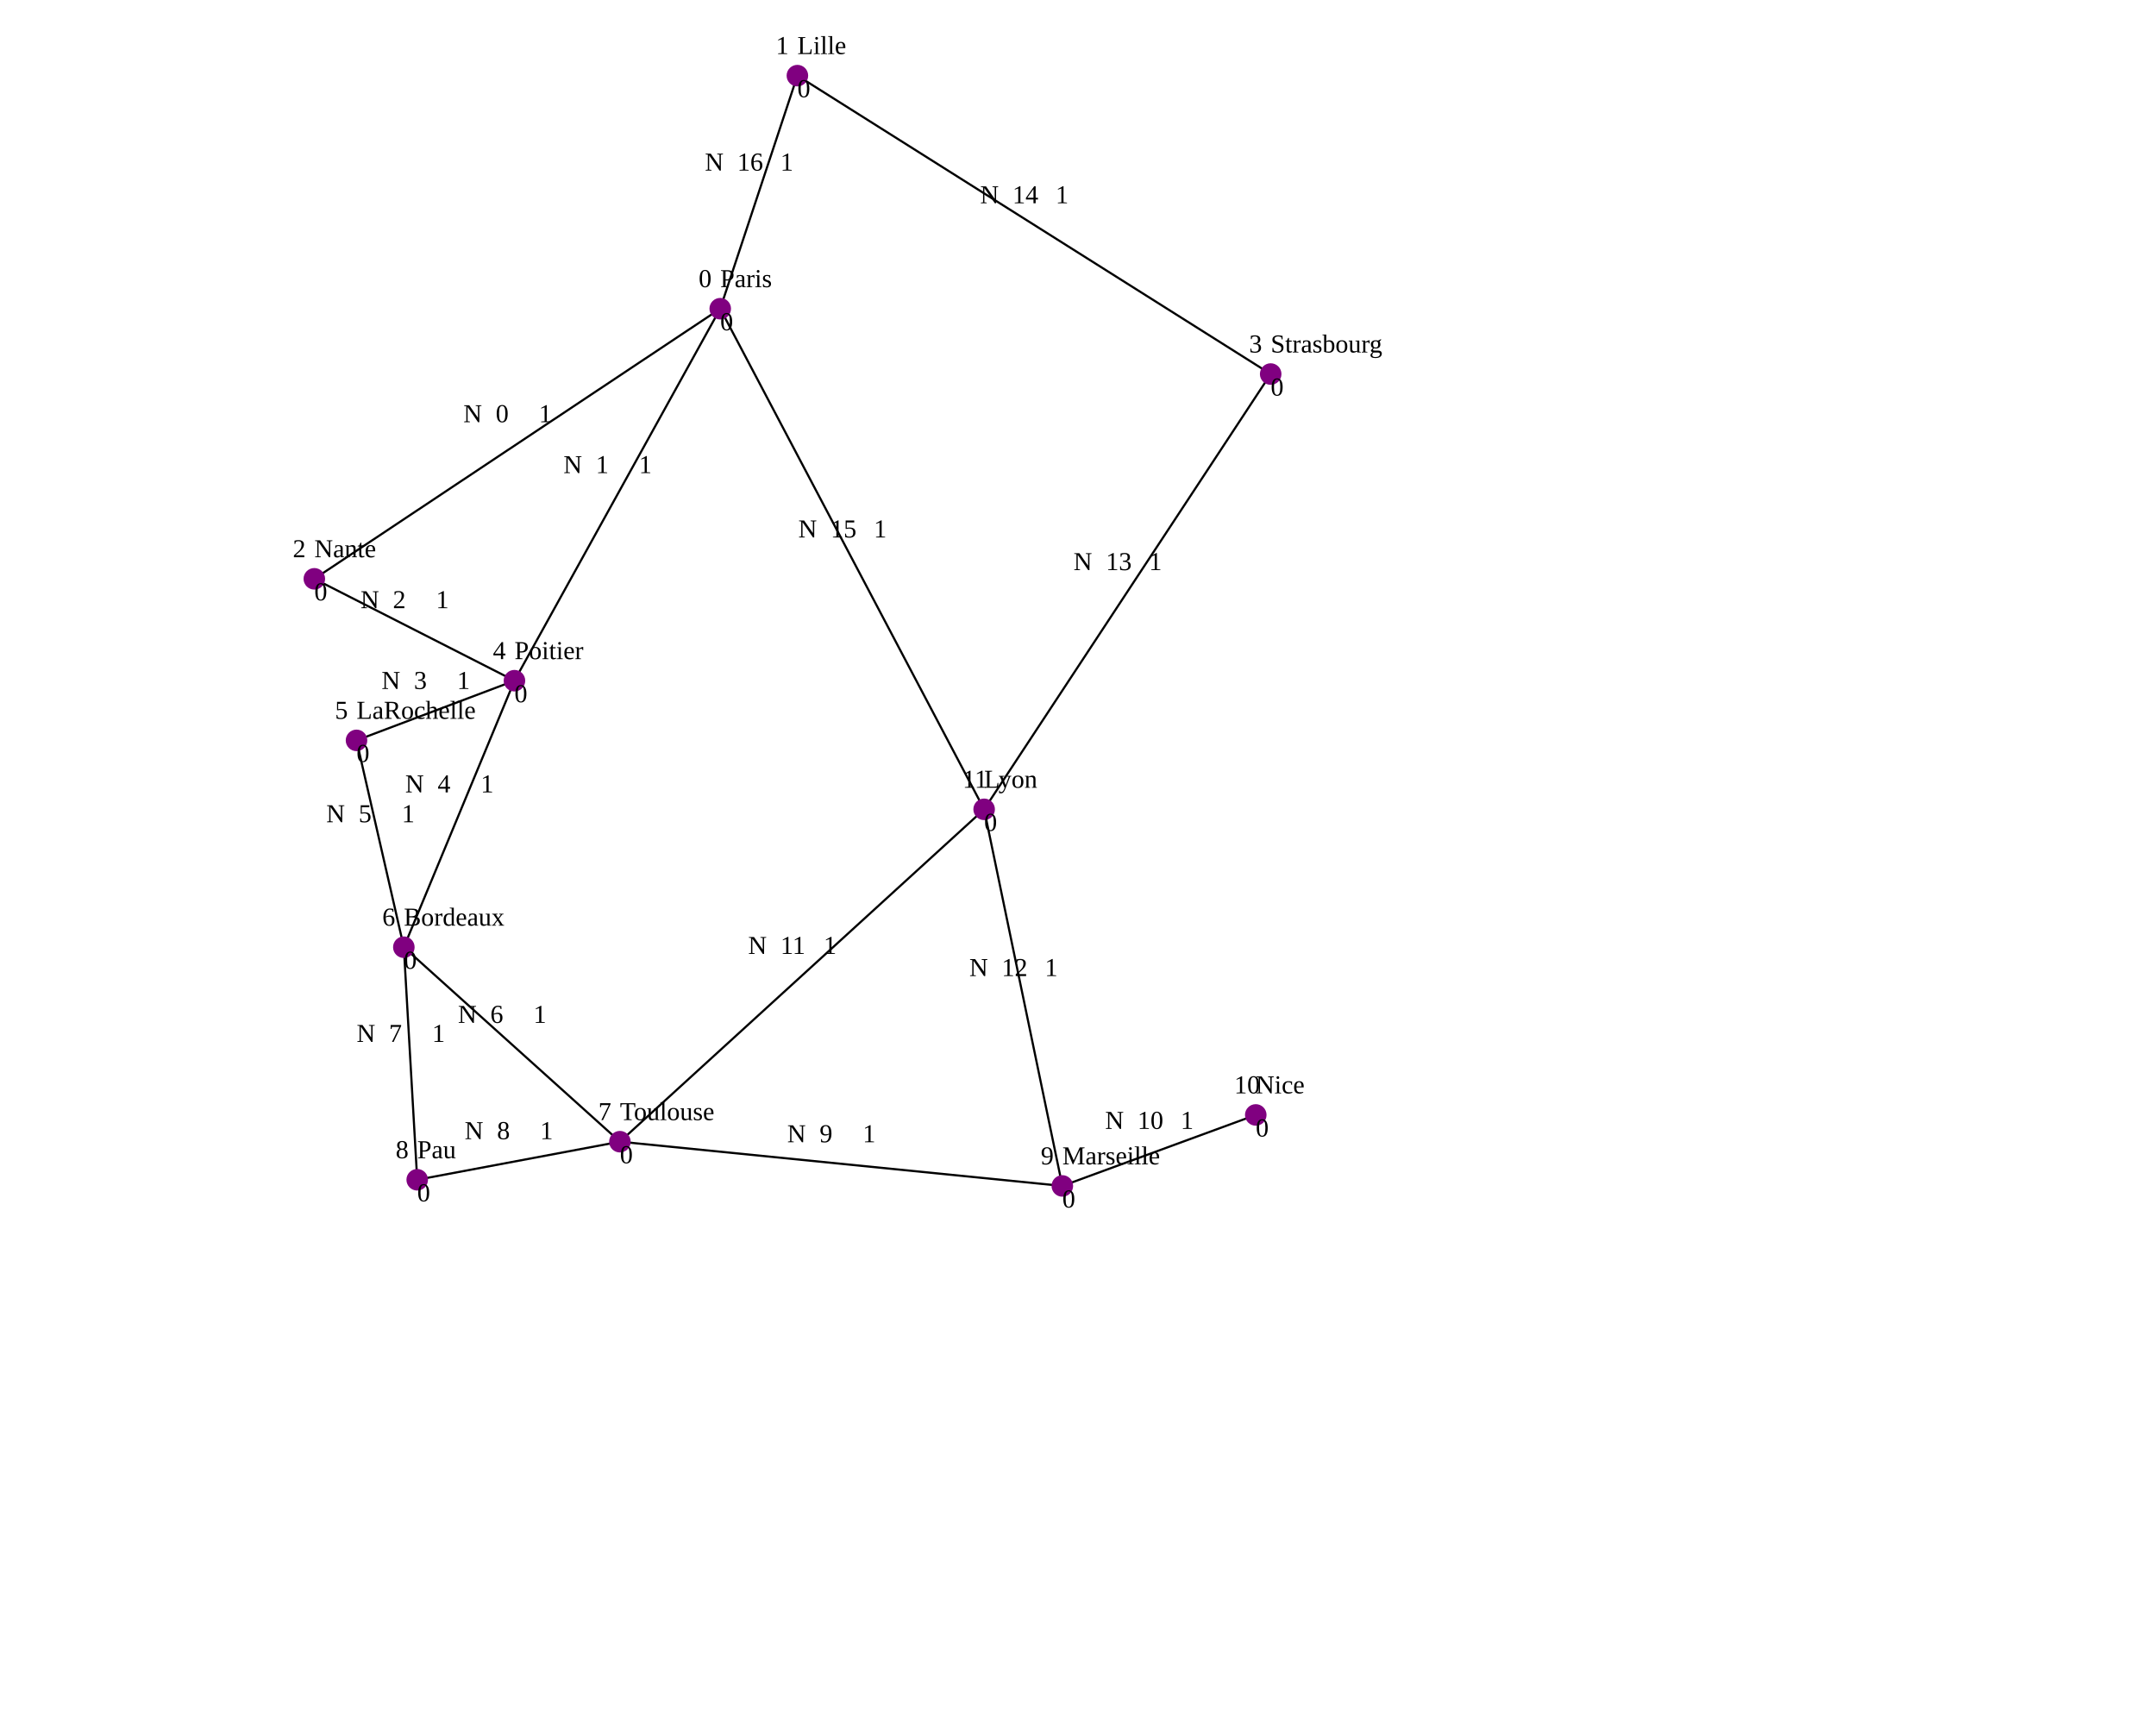
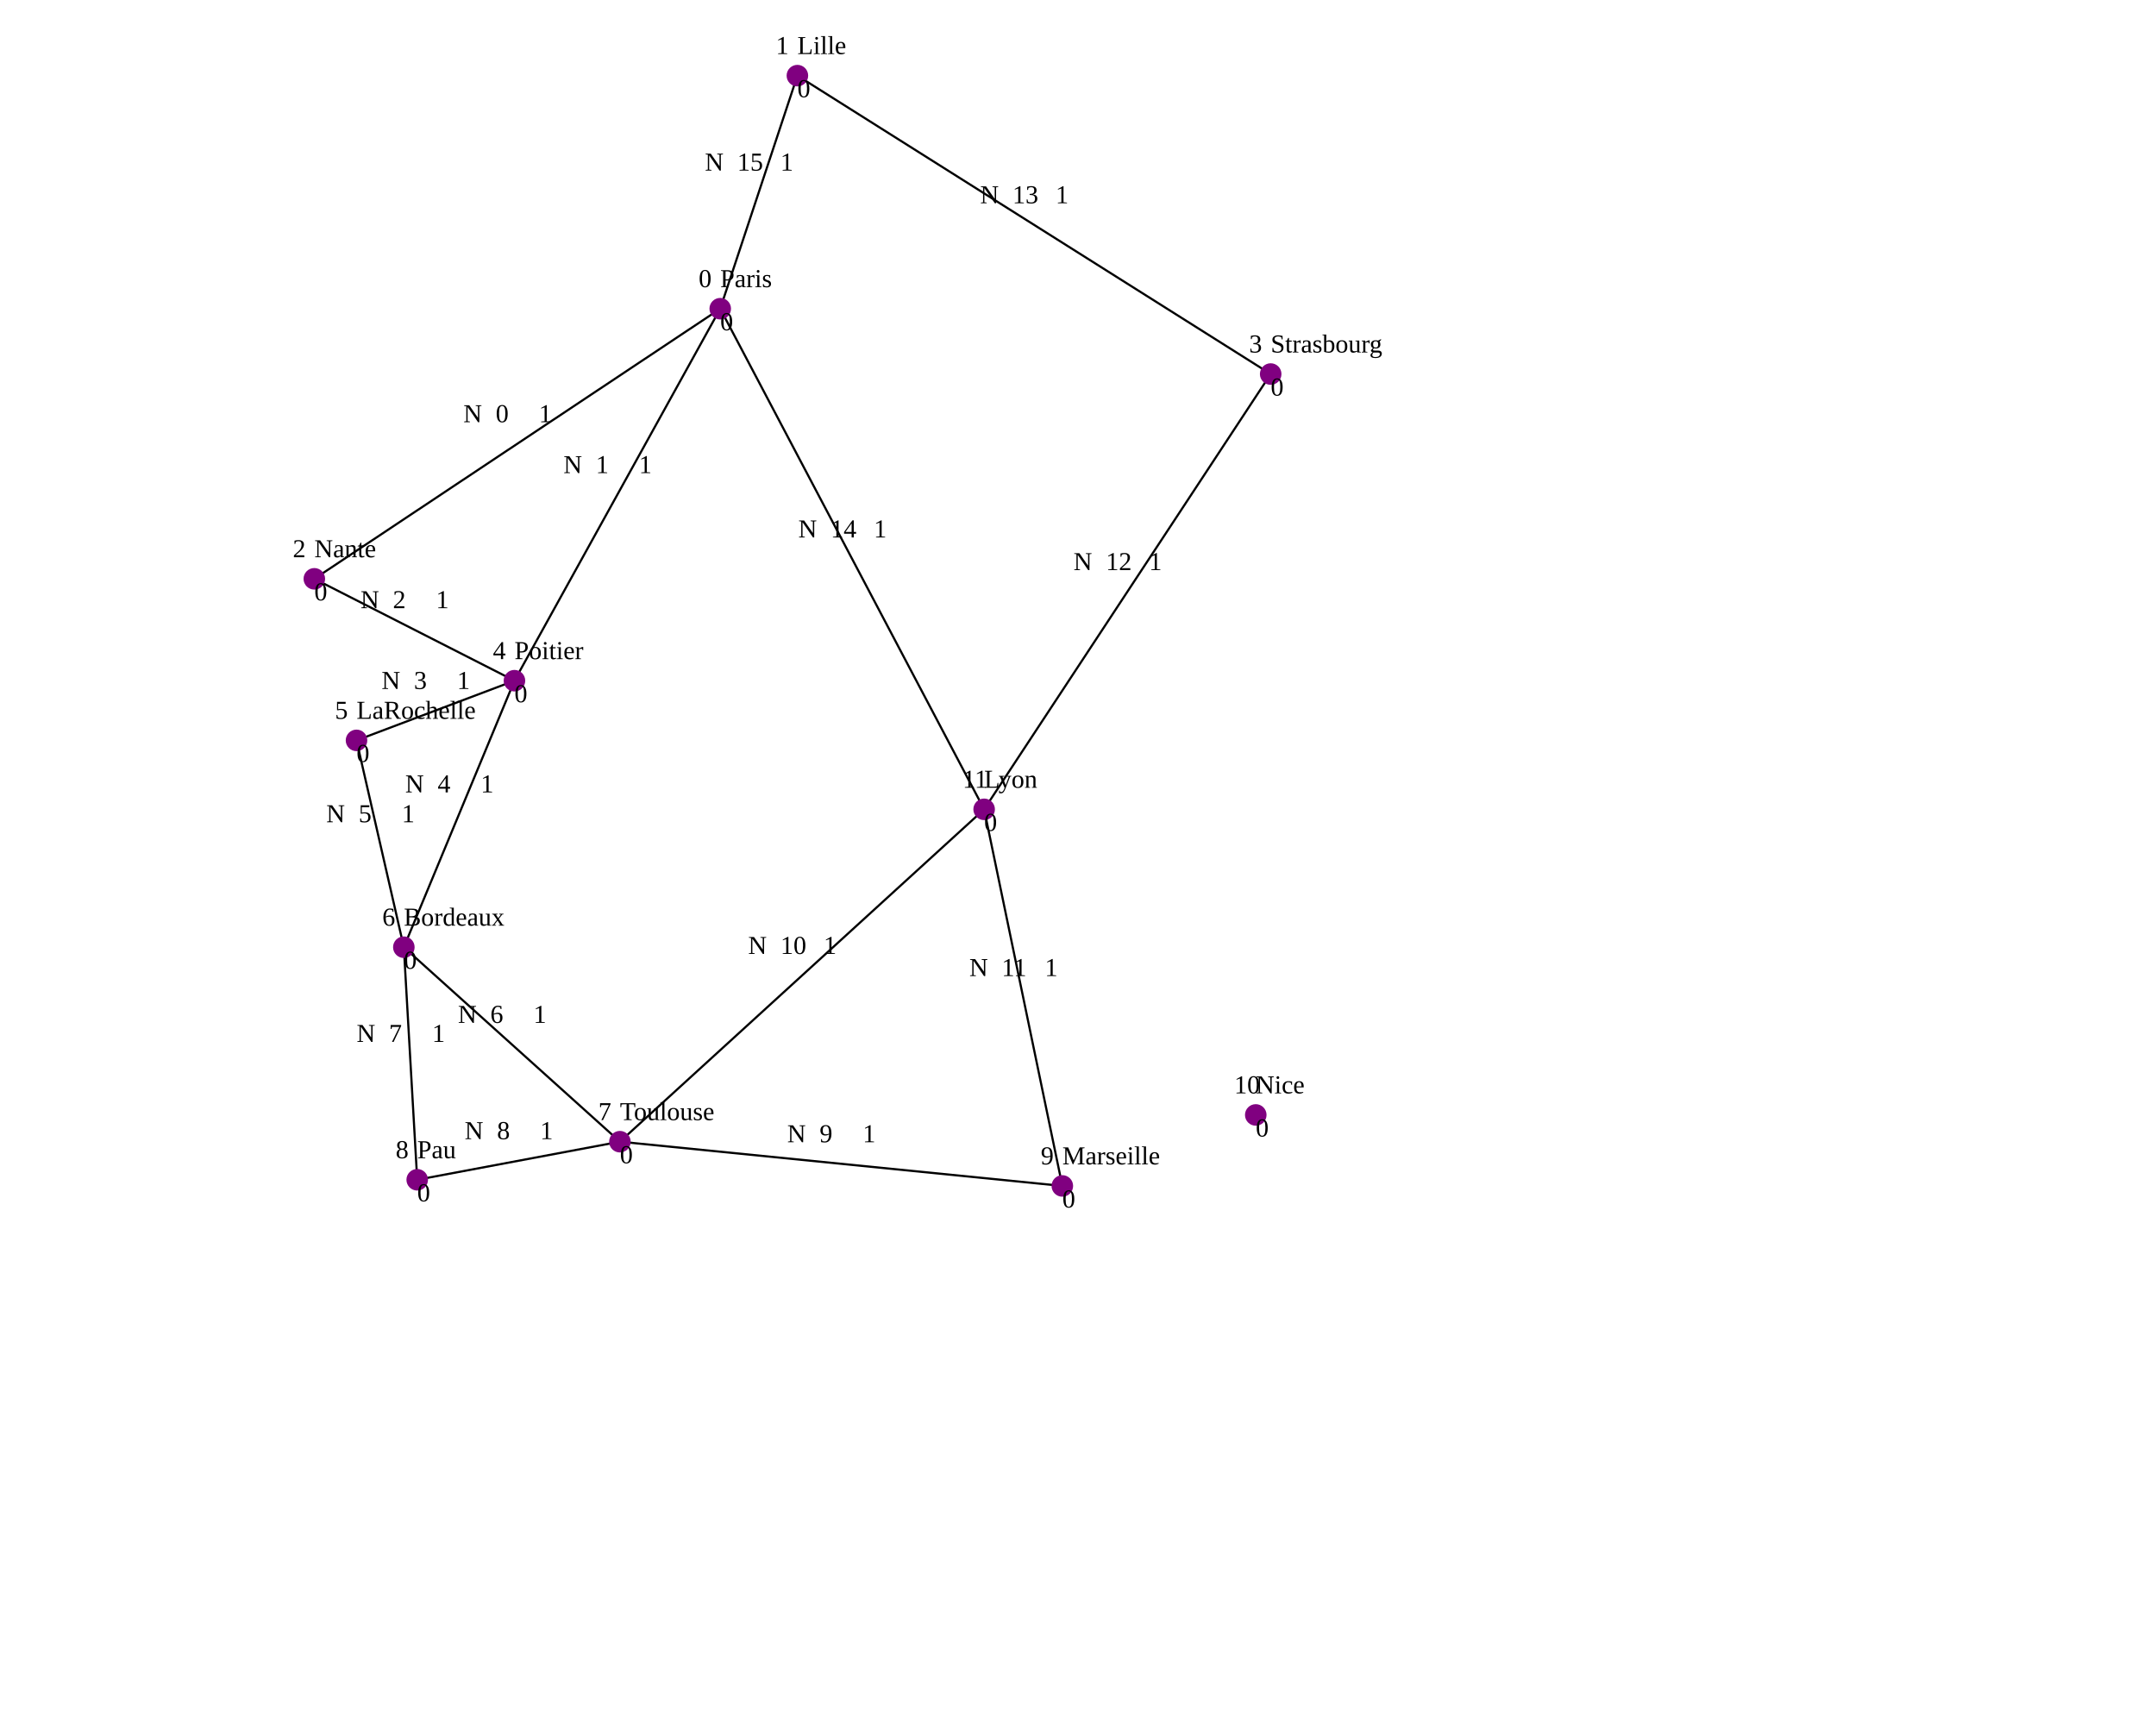
<svg xmlns="http://www.w3.org/2000/svg" version="1.1" width="1000" height="800">
  <line x1="334.056" y1="143.167" x2="145.792" y2="268.438" stroke="black" />
  <text x="214.924" y="195.803" fill="black">N</text>
  <text x="229.924" y="195.803" fill="black">0</text>
  <text x="249.924" y="195.803" fill="black">1</text>
  <line x1="334.056" y1="143.167" x2="238.612" y2="315.683" stroke="black" />
  <text x="261.334" y="219.425" fill="black">N</text>
  <text x="276.334" y="219.425" fill="black">1</text>
  <text x="296.334" y="219.425" fill="black">1</text>
  <line x1="145.792" y1="268.438" x2="238.612" y2="315.683" stroke="black" />
  <text x="167.202" y="282.061" fill="black">N</text>
  <text x="182.202" y="282.061" fill="black">2</text>
  <text x="202.202" y="282.061" fill="black">1</text>
  <line x1="238.612" y1="315.683" x2="165.358" y2="343.362" stroke="black" />
  <text x="176.985" y="319.523" fill="black">N</text>
  <text x="191.985" y="319.523" fill="black">3</text>
  <text x="211.985" y="319.523" fill="black">1</text>
  <line x1="238.612" y1="315.683" x2="187.31" y2="439.284" stroke="black" />
  <text x="187.961" y="367.484" fill="black">N</text>
  <text x="202.961" y="367.484" fill="black">4</text>
  <text x="222.961" y="367.484" fill="black">1</text>
  <line x1="165.358" y1="343.362" x2="187.31" y2="439.284" stroke="black" />
  <text x="151.334" y="381.323" fill="black">N</text>
  <text x="166.334" y="381.323" fill="black">5</text>
  <text x="186.334" y="381.323" fill="black">1</text>
  <line x1="187.31" y1="439.284" x2="287.527" y2="529.479" stroke="black" />
  <text x="212.419" y="474.382" fill="black">N</text>
  <text x="227.419" y="474.382" fill="black">6</text>
  <text x="247.419" y="474.382" fill="black">1</text>
  <line x1="187.31" y1="439.284" x2="193.514" y2="547.137" stroke="black" />
  <text x="165.412" y="483.21" fill="black">N</text>
  <text x="180.412" y="483.21" fill="black">7</text>
  <text x="200.412" y="483.21" fill="black">1</text>
  <line x1="287.527" y1="529.479" x2="193.514" y2="547.137" stroke="black" />
  <text x="215.521" y="528.308" fill="black">N</text>
  <text x="230.521" y="528.308" fill="black">8</text>
  <text x="250.521" y="528.308" fill="black">1</text>
  <line x1="287.527" y1="529.479" x2="492.733" y2="550" stroke="black" />
  <text x="365.13" y="529.74" fill="black">N</text>
  <text x="380.13" y="529.74" fill="black">9</text>
  <text x="400.13" y="529.74" fill="black">1</text>
-   <line x1="492.733" y1="550" x2="582.451" y2="517.072" stroke="black" />
-   <text x="512.592" y="523.536" fill="black">N</text>
-   <text x="527.592" y="523.536" fill="black">10</text>
-   <text x="547.592" y="523.536" fill="black">1</text>
  <line x1="287.527" y1="529.479" x2="456.464" y2="375.336" stroke="black" />
  <text x="346.996" y="442.408" fill="black">N</text>
-   <text x="361.996" y="442.408" fill="black">11</text>
+   <text x="361.996" y="442.408" fill="black">10</text>
  <text x="381.996" y="442.408" fill="black">1</text>
  <line x1="492.733" y1="550" x2="456.464" y2="375.336" stroke="black" />
  <text x="449.599" y="452.668" fill="black">N</text>
-   <text x="464.599" y="452.668" fill="black">12</text>
+   <text x="464.599" y="452.668" fill="black">11</text>
  <text x="484.599" y="452.668" fill="black">1</text>
  <line x1="456.464" y1="375.336" x2="589.371" y2="173.471" stroke="black" />
  <text x="497.918" y="264.403" fill="black">N</text>
-   <text x="512.918" y="264.403" fill="black">13</text>
+   <text x="512.918" y="264.403" fill="black">12</text>
  <text x="532.918" y="264.403" fill="black">1</text>
  <line x1="589.371" y1="173.471" x2="369.848" y2="35.076" stroke="black" />
  <text x="454.61" y="94.273" fill="black">N</text>
-   <text x="469.61" y="94.273" fill="black">14</text>
+   <text x="469.61" y="94.273" fill="black">13</text>
  <text x="489.61" y="94.273" fill="black">1</text>
  <line x1="334.056" y1="143.167" x2="456.464" y2="375.336" stroke="black" />
  <text x="370.26" y="249.252" fill="black">N</text>
-   <text x="385.26" y="249.252" fill="black">15</text>
+   <text x="385.26" y="249.252" fill="black">14</text>
  <text x="405.26" y="249.252" fill="black">1</text>
  <line x1="334.056" y1="143.167" x2="369.848" y2="35.076" stroke="black" />
  <text x="326.952" y="79.121" fill="black">N</text>
-   <text x="341.952" y="79.121" fill="black">16</text>
+   <text x="341.952" y="79.121" fill="black">15</text>
  <text x="361.952" y="79.121" fill="black">1</text>
  <circle cx="334.056" cy="143.167" r="5" fill="purple" />
  <text x="334.056" y="133.167" fill="black">Paris</text>
  <text x="334.056" y="153.167" fill="black">0</text>
  <text x="324.056" y="133.167" fill="black">0</text>
  <circle cx="369.848" cy="35.076" r="5" fill="purple" />
  <text x="369.848" y="25.076" fill="black">Lille</text>
  <text x="369.848" y="45.076" fill="black">0</text>
  <text x="359.848" y="25.076" fill="black">1</text>
  <circle cx="145.792" cy="268.438" r="5" fill="purple" />
  <text x="145.792" y="258.438" fill="black">Nante</text>
  <text x="145.792" y="278.438" fill="black">0</text>
  <text x="135.792" y="258.438" fill="black">2</text>
  <circle cx="589.371" cy="173.471" r="5" fill="purple" />
  <text x="589.371" y="163.471" fill="black">Strasbourg</text>
  <text x="589.371" y="183.471" fill="black">0</text>
  <text x="579.371" y="163.471" fill="black">3</text>
  <circle cx="238.612" cy="315.683" r="5" fill="purple" />
  <text x="238.612" y="305.683" fill="black">Poitier</text>
  <text x="238.612" y="325.683" fill="black">0</text>
  <text x="228.612" y="305.683" fill="black">4</text>
  <circle cx="165.358" cy="343.362" r="5" fill="purple" />
  <text x="165.358" y="333.362" fill="black">LaRochelle</text>
  <text x="165.358" y="353.362" fill="black">0</text>
  <text x="155.358" y="333.362" fill="black">5</text>
  <circle cx="187.31" cy="439.284" r="5" fill="purple" />
  <text x="187.31" y="429.284" fill="black">Bordeaux</text>
  <text x="187.31" y="449.284" fill="black">0</text>
  <text x="177.31" y="429.284" fill="black">6</text>
  <circle cx="287.527" cy="529.479" r="5" fill="purple" />
  <text x="287.527" y="519.479" fill="black">Toulouse</text>
  <text x="287.527" y="539.479" fill="black">0</text>
  <text x="277.527" y="519.479" fill="black">7</text>
  <circle cx="193.514" cy="547.137" r="5" fill="purple" />
  <text x="193.514" y="537.137" fill="black">Pau</text>
  <text x="193.514" y="557.137" fill="black">0</text>
  <text x="183.514" y="537.137" fill="black">8</text>
  <circle cx="492.733" cy="550" r="5" fill="purple" />
  <text x="492.733" y="540" fill="black">Marseille</text>
  <text x="492.733" y="560" fill="black">0</text>
  <text x="482.733" y="540" fill="black">9</text>
  <circle cx="582.451" cy="517.072" r="5" fill="purple" />
  <text x="582.451" y="507.072" fill="black">Nice</text>
  <text x="582.451" y="527.072" fill="black">0</text>
  <text x="572.451" y="507.072" fill="black">10</text>
  <circle cx="456.464" cy="375.336" r="5" fill="purple" />
  <text x="456.464" y="365.336" fill="black">Lyon</text>
  <text x="456.464" y="385.336" fill="black">0</text>
  <text x="446.464" y="365.336" fill="black">11</text>
</svg>
